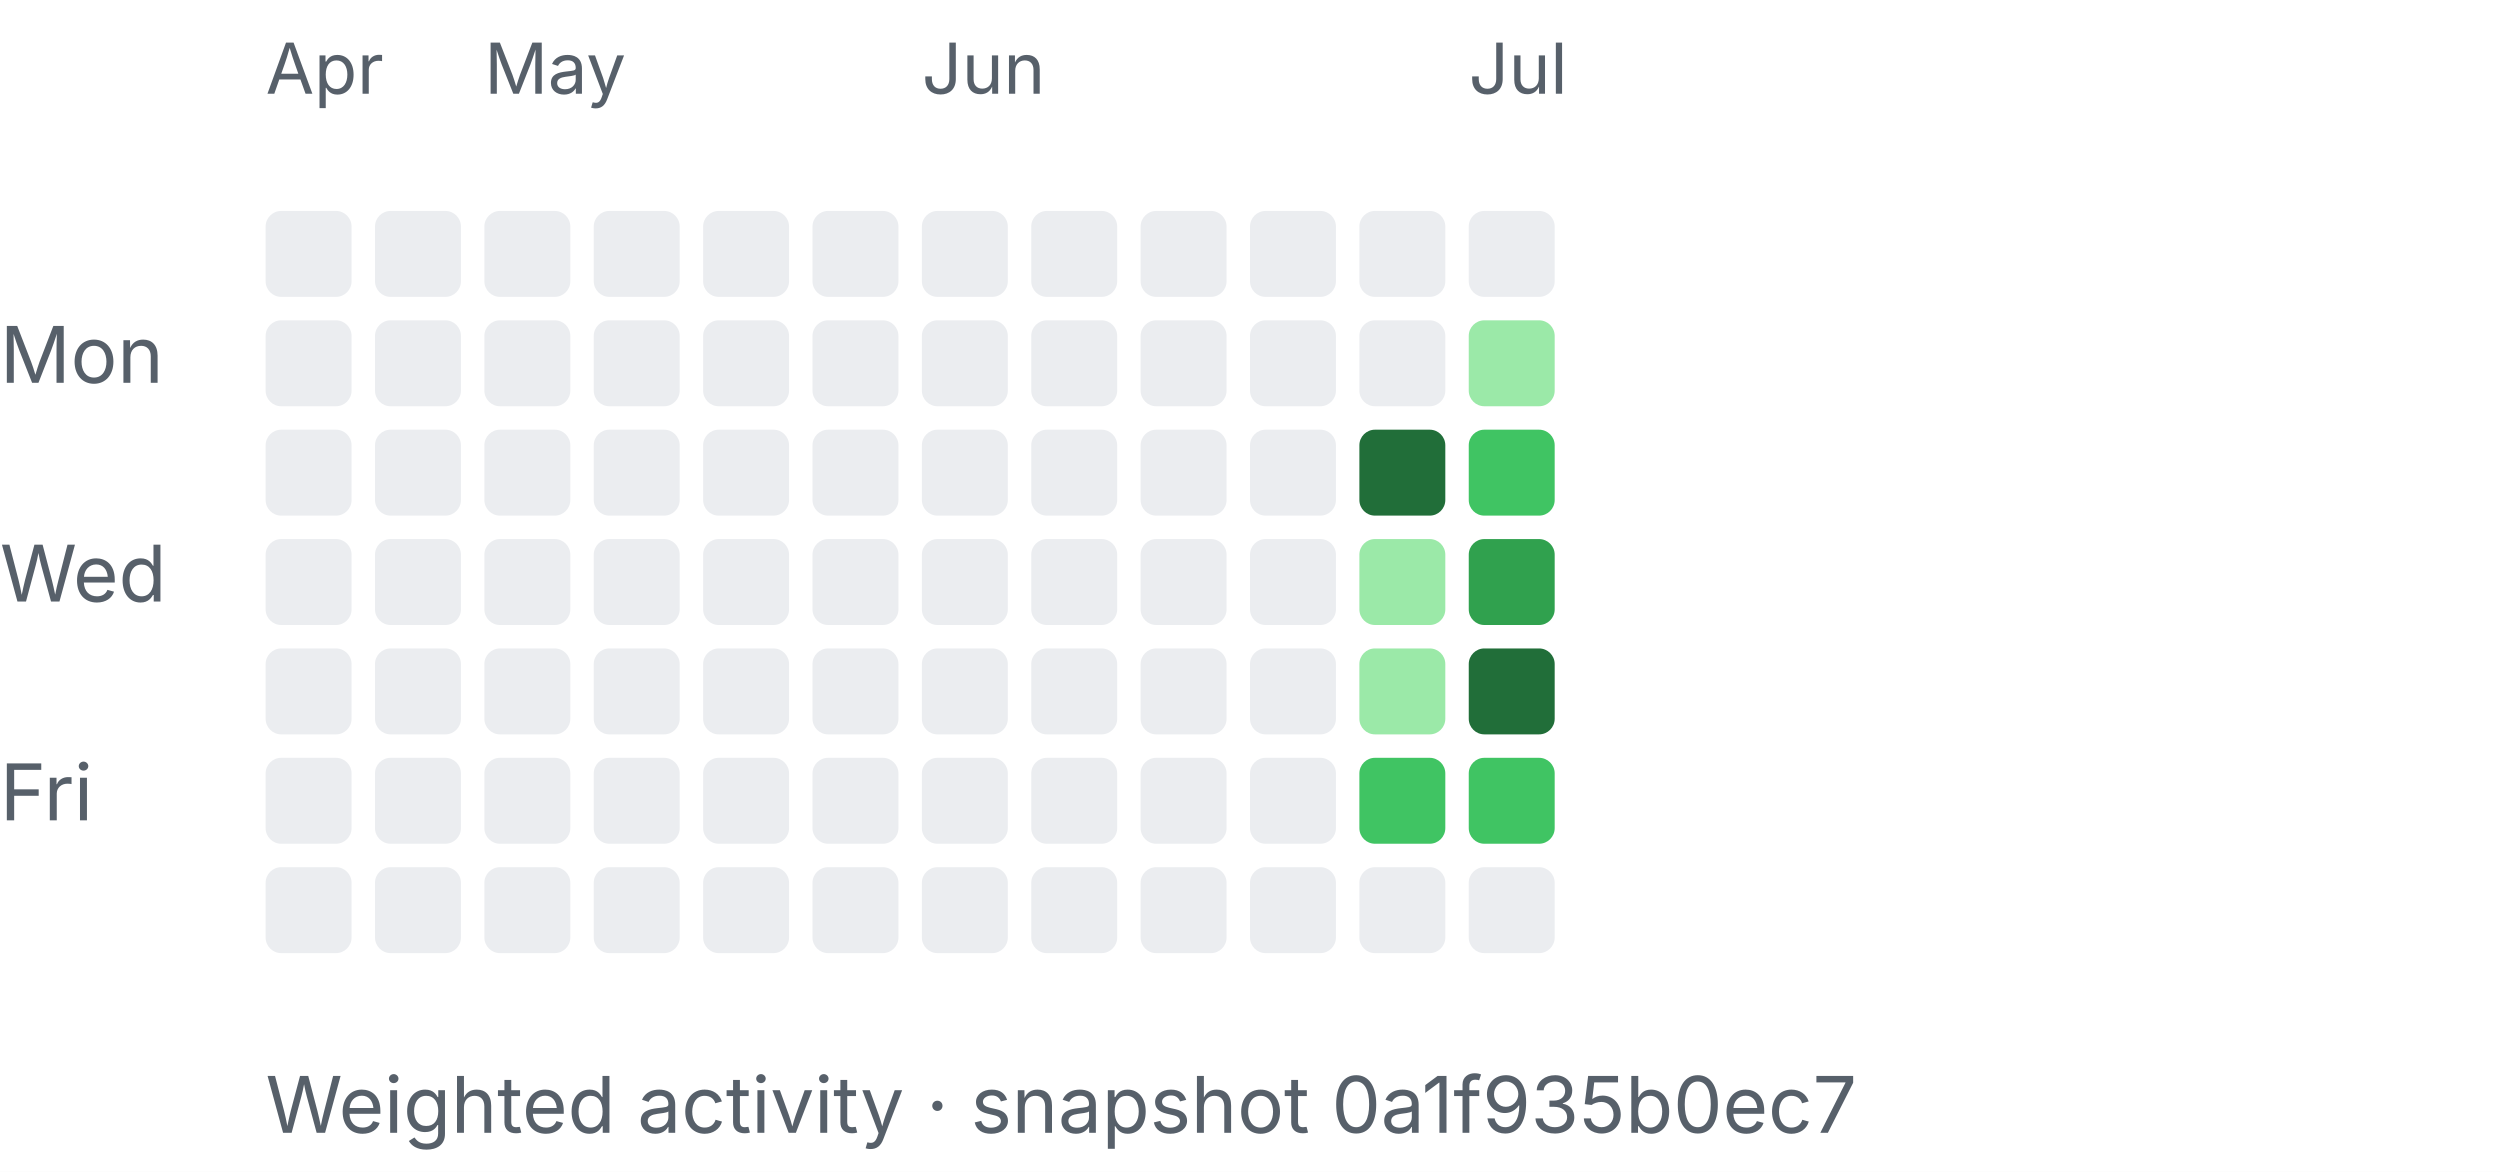
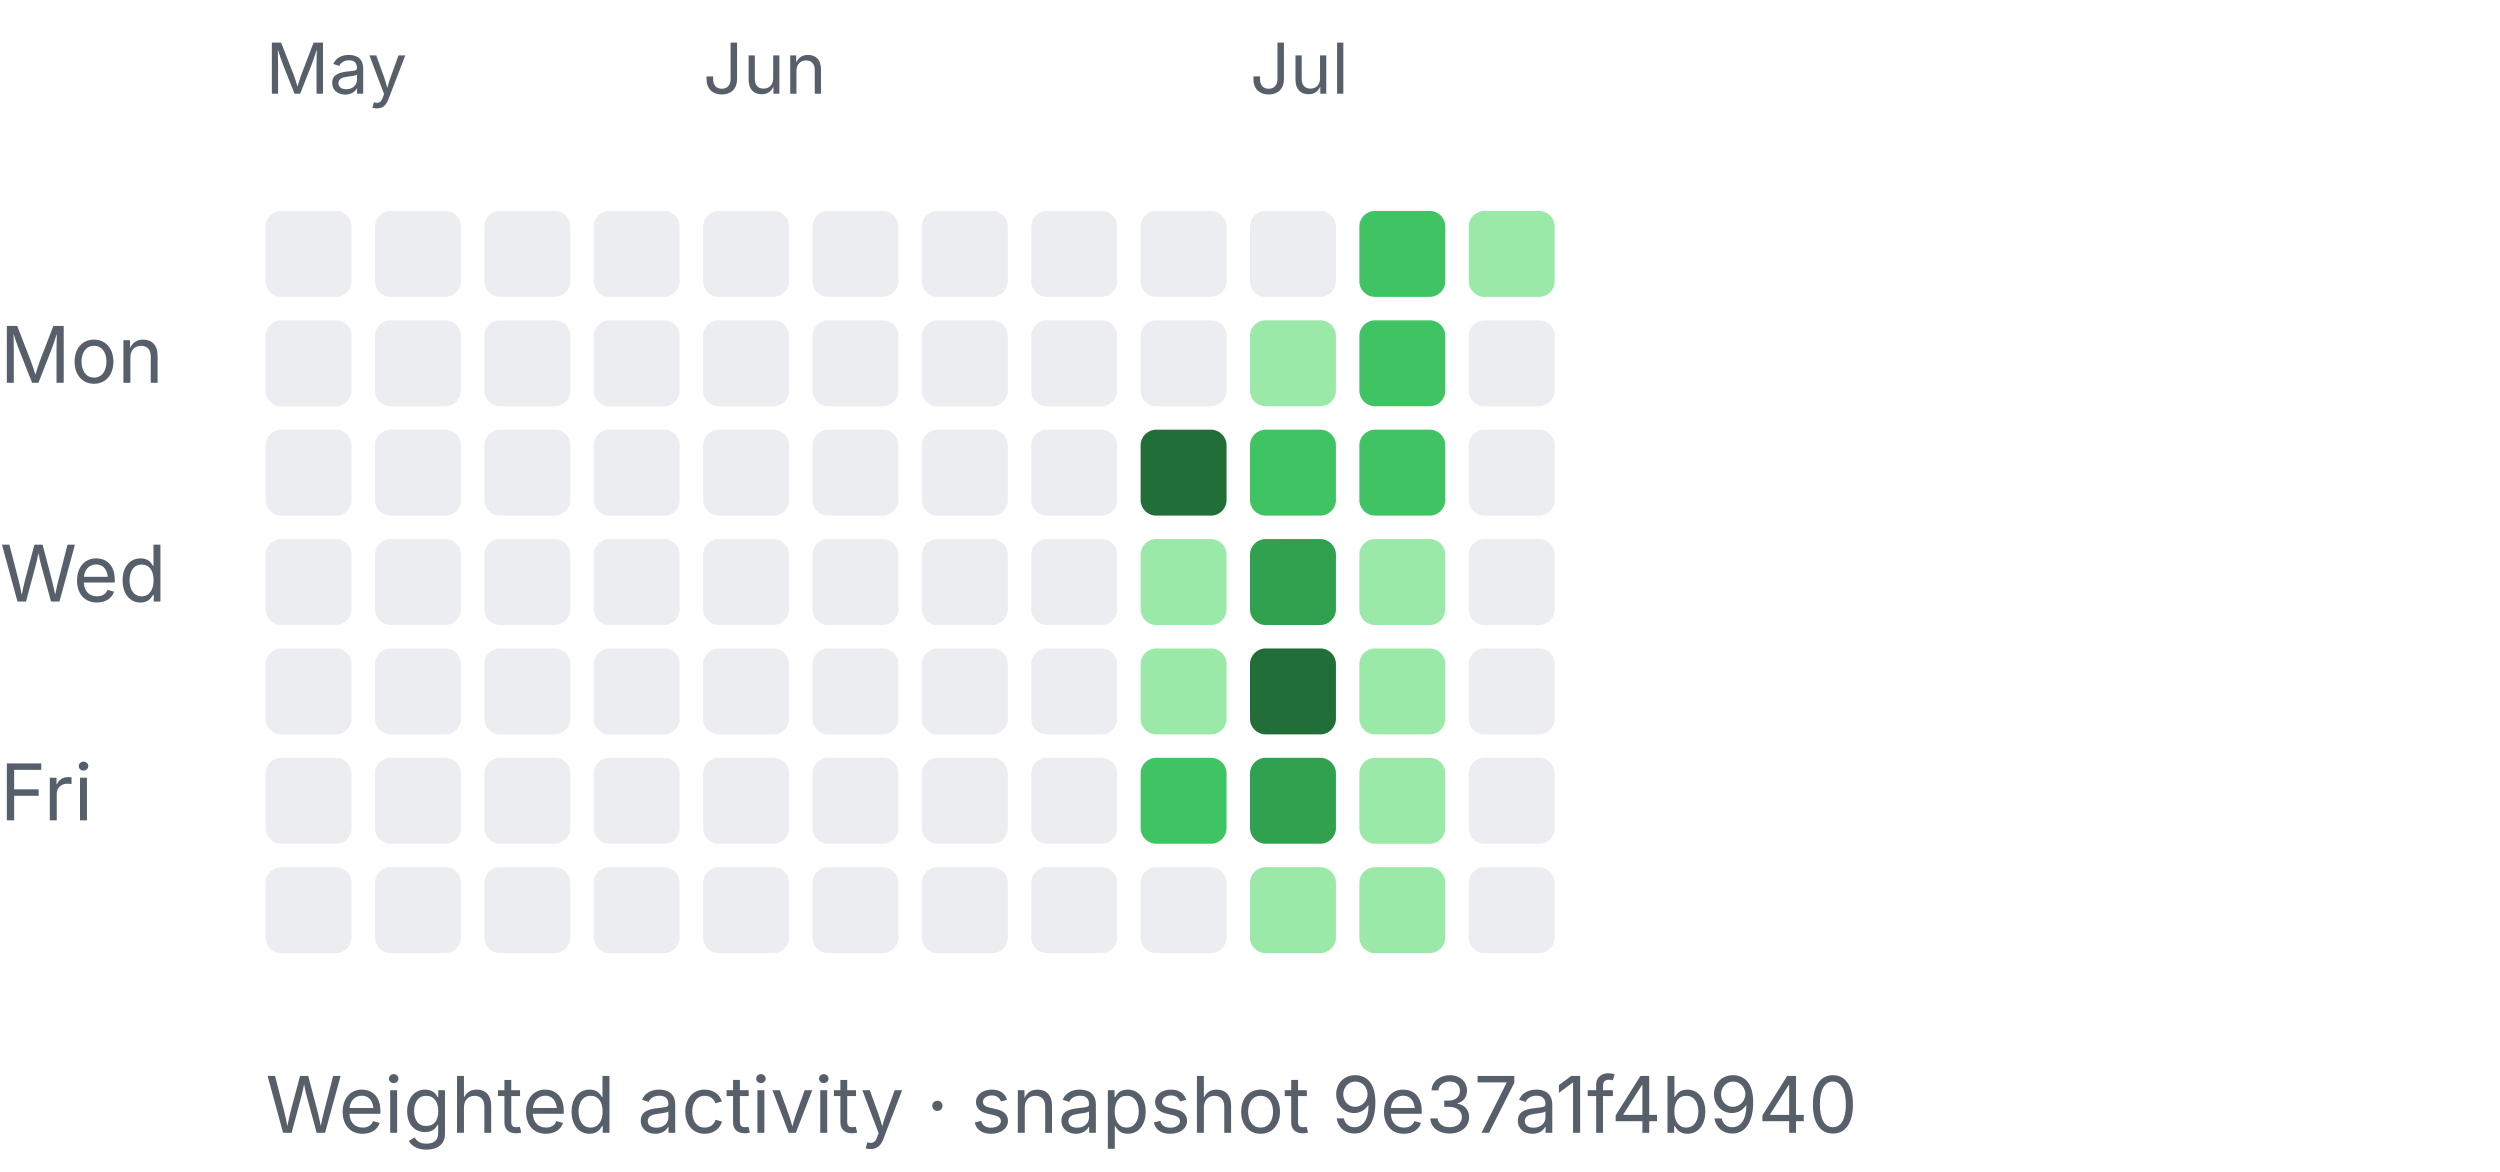
<svg xmlns="http://www.w3.org/2000/svg" width="320" height="150" viewBox="0 0 320 150" role="img" aria-labelledby="title desc">
  <style>text{font:10px -apple-system,BlinkMacSystemFont,Segoe UI,sans-serif;fill:#57606a}.month{font-size:9px}</style>
  <rect width="100%" height="100%" fill="white" />
  <text x="0" y="49">Mon</text>
  <text x="0" y="77">Wed</text>
  <text x="0" y="105">Fri</text>
-   <text class="month" x="34" y="12">Apr</text>
+   <text class="month" x="34" y="12">May</text>
  <rect x="34" y="27" width="11" height="11" rx="2" fill="#ebedf0" />
  <rect x="34" y="41" width="11" height="11" rx="2" fill="#ebedf0" />
  <rect x="34" y="55" width="11" height="11" rx="2" fill="#ebedf0" />
  <rect x="34" y="69" width="11" height="11" rx="2" fill="#ebedf0" />
  <rect x="34" y="83" width="11" height="11" rx="2" fill="#ebedf0" />
  <rect x="34" y="97" width="11" height="11" rx="2" fill="#ebedf0" />
  <rect x="34" y="111" width="11" height="11" rx="2" fill="#ebedf0" />
  <rect x="48" y="27" width="11" height="11" rx="2" fill="#ebedf0" />
  <rect x="48" y="41" width="11" height="11" rx="2" fill="#ebedf0" />
  <rect x="48" y="55" width="11" height="11" rx="2" fill="#ebedf0" />
  <rect x="48" y="69" width="11" height="11" rx="2" fill="#ebedf0" />
  <rect x="48" y="83" width="11" height="11" rx="2" fill="#ebedf0" />
  <rect x="48" y="97" width="11" height="11" rx="2" fill="#ebedf0" />
  <rect x="48" y="111" width="11" height="11" rx="2" fill="#ebedf0" />
-   <text class="month" x="62" y="12">May</text>
  <rect x="62" y="27" width="11" height="11" rx="2" fill="#ebedf0" />
  <rect x="62" y="41" width="11" height="11" rx="2" fill="#ebedf0" />
  <rect x="62" y="55" width="11" height="11" rx="2" fill="#ebedf0" />
  <rect x="62" y="69" width="11" height="11" rx="2" fill="#ebedf0" />
  <rect x="62" y="83" width="11" height="11" rx="2" fill="#ebedf0" />
  <rect x="62" y="97" width="11" height="11" rx="2" fill="#ebedf0" />
  <rect x="62" y="111" width="11" height="11" rx="2" fill="#ebedf0" />
  <rect x="76" y="27" width="11" height="11" rx="2" fill="#ebedf0" />
  <rect x="76" y="41" width="11" height="11" rx="2" fill="#ebedf0" />
  <rect x="76" y="55" width="11" height="11" rx="2" fill="#ebedf0" />
  <rect x="76" y="69" width="11" height="11" rx="2" fill="#ebedf0" />
  <rect x="76" y="83" width="11" height="11" rx="2" fill="#ebedf0" />
  <rect x="76" y="97" width="11" height="11" rx="2" fill="#ebedf0" />
  <rect x="76" y="111" width="11" height="11" rx="2" fill="#ebedf0" />
+   <text class="month" x="90" y="12">Jun</text>
  <rect x="90" y="27" width="11" height="11" rx="2" fill="#ebedf0" />
  <rect x="90" y="41" width="11" height="11" rx="2" fill="#ebedf0" />
  <rect x="90" y="55" width="11" height="11" rx="2" fill="#ebedf0" />
  <rect x="90" y="69" width="11" height="11" rx="2" fill="#ebedf0" />
  <rect x="90" y="83" width="11" height="11" rx="2" fill="#ebedf0" />
  <rect x="90" y="97" width="11" height="11" rx="2" fill="#ebedf0" />
  <rect x="90" y="111" width="11" height="11" rx="2" fill="#ebedf0" />
  <rect x="104" y="27" width="11" height="11" rx="2" fill="#ebedf0" />
  <rect x="104" y="41" width="11" height="11" rx="2" fill="#ebedf0" />
  <rect x="104" y="55" width="11" height="11" rx="2" fill="#ebedf0" />
  <rect x="104" y="69" width="11" height="11" rx="2" fill="#ebedf0" />
  <rect x="104" y="83" width="11" height="11" rx="2" fill="#ebedf0" />
  <rect x="104" y="97" width="11" height="11" rx="2" fill="#ebedf0" />
  <rect x="104" y="111" width="11" height="11" rx="2" fill="#ebedf0" />
-   <text class="month" x="118" y="12">Jun</text>
  <rect x="118" y="27" width="11" height="11" rx="2" fill="#ebedf0" />
  <rect x="118" y="41" width="11" height="11" rx="2" fill="#ebedf0" />
  <rect x="118" y="55" width="11" height="11" rx="2" fill="#ebedf0" />
  <rect x="118" y="69" width="11" height="11" rx="2" fill="#ebedf0" />
  <rect x="118" y="83" width="11" height="11" rx="2" fill="#ebedf0" />
  <rect x="118" y="97" width="11" height="11" rx="2" fill="#ebedf0" />
  <rect x="118" y="111" width="11" height="11" rx="2" fill="#ebedf0" />
  <rect x="132" y="27" width="11" height="11" rx="2" fill="#ebedf0" />
  <rect x="132" y="41" width="11" height="11" rx="2" fill="#ebedf0" />
  <rect x="132" y="55" width="11" height="11" rx="2" fill="#ebedf0" />
  <rect x="132" y="69" width="11" height="11" rx="2" fill="#ebedf0" />
  <rect x="132" y="83" width="11" height="11" rx="2" fill="#ebedf0" />
  <rect x="132" y="97" width="11" height="11" rx="2" fill="#ebedf0" />
  <rect x="132" y="111" width="11" height="11" rx="2" fill="#ebedf0" />
  <rect x="146" y="27" width="11" height="11" rx="2" fill="#ebedf0" />
  <rect x="146" y="41" width="11" height="11" rx="2" fill="#ebedf0" />
-   <rect x="146" y="55" width="11" height="11" rx="2" fill="#ebedf0" />
-   <rect x="146" y="69" width="11" height="11" rx="2" fill="#ebedf0" />
-   <rect x="146" y="83" width="11" height="11" rx="2" fill="#ebedf0" />
-   <rect x="146" y="97" width="11" height="11" rx="2" fill="#ebedf0" />
+   <rect x="146" y="55" width="11" height="11" rx="2" fill="#216e39" />
+   <rect x="146" y="69" width="11" height="11" rx="2" fill="#9be9a8" />
+   <rect x="146" y="83" width="11" height="11" rx="2" fill="#9be9a8" />
+   <rect x="146" y="97" width="11" height="11" rx="2" fill="#40c463" />
  <rect x="146" y="111" width="11" height="11" rx="2" fill="#ebedf0" />
+   <text class="month" x="160" y="12">Jul</text>
  <rect x="160" y="27" width="11" height="11" rx="2" fill="#ebedf0" />
-   <rect x="160" y="41" width="11" height="11" rx="2" fill="#ebedf0" />
-   <rect x="160" y="55" width="11" height="11" rx="2" fill="#ebedf0" />
-   <rect x="160" y="69" width="11" height="11" rx="2" fill="#ebedf0" />
-   <rect x="160" y="83" width="11" height="11" rx="2" fill="#ebedf0" />
-   <rect x="160" y="97" width="11" height="11" rx="2" fill="#ebedf0" />
-   <rect x="160" y="111" width="11" height="11" rx="2" fill="#ebedf0" />
-   <rect x="174" y="27" width="11" height="11" rx="2" fill="#ebedf0" />
-   <rect x="174" y="41" width="11" height="11" rx="2" fill="#ebedf0" />
-   <rect x="174" y="55" width="11" height="11" rx="2" fill="#216e39" />
+   <rect x="160" y="41" width="11" height="11" rx="2" fill="#9be9a8" />
+   <rect x="160" y="55" width="11" height="11" rx="2" fill="#40c463" />
+   <rect x="160" y="69" width="11" height="11" rx="2" fill="#30a14e" />
+   <rect x="160" y="83" width="11" height="11" rx="2" fill="#216e39" />
+   <rect x="160" y="97" width="11" height="11" rx="2" fill="#30a14e" />
+   <rect x="160" y="111" width="11" height="11" rx="2" fill="#9be9a8" />
+   <rect x="174" y="27" width="11" height="11" rx="2" fill="#40c463" />
+   <rect x="174" y="41" width="11" height="11" rx="2" fill="#40c463" />
+   <rect x="174" y="55" width="11" height="11" rx="2" fill="#40c463" />
  <rect x="174" y="69" width="11" height="11" rx="2" fill="#9be9a8" />
  <rect x="174" y="83" width="11" height="11" rx="2" fill="#9be9a8" />
-   <rect x="174" y="97" width="11" height="11" rx="2" fill="#40c463" />
-   <rect x="174" y="111" width="11" height="11" rx="2" fill="#ebedf0" />
-   <text class="month" x="188" y="12">Jul</text>
-   <rect x="188" y="27" width="11" height="11" rx="2" fill="#ebedf0" />
-   <rect x="188" y="41" width="11" height="11" rx="2" fill="#9be9a8" />
-   <rect x="188" y="55" width="11" height="11" rx="2" fill="#40c463" />
-   <rect x="188" y="69" width="11" height="11" rx="2" fill="#30a14e" />
-   <rect x="188" y="83" width="11" height="11" rx="2" fill="#216e39" />
-   <rect x="188" y="97" width="11" height="11" rx="2" fill="#40c463" />
+   <rect x="174" y="97" width="11" height="11" rx="2" fill="#9be9a8" />
+   <rect x="174" y="111" width="11" height="11" rx="2" fill="#9be9a8" />
+   <rect x="188" y="27" width="11" height="11" rx="2" fill="#9be9a8" />
+   <rect x="188" y="41" width="11" height="11" rx="2" fill="#ebedf0" />
+   <rect x="188" y="55" width="11" height="11" rx="2" fill="#ebedf0" />
+   <rect x="188" y="69" width="11" height="11" rx="2" fill="#ebedf0" />
+   <rect x="188" y="83" width="11" height="11" rx="2" fill="#ebedf0" />
+   <rect x="188" y="97" width="11" height="11" rx="2" fill="#ebedf0" />
  <rect x="188" y="111" width="11" height="11" rx="2" fill="#ebedf0" />
-   <text x="34" y="145">Weighted activity · snapshot 0a1f935b0ec7</text>
+   <text x="34" y="145">Weighted activity · snapshot 9e37a1f4b940</text>
</svg>
